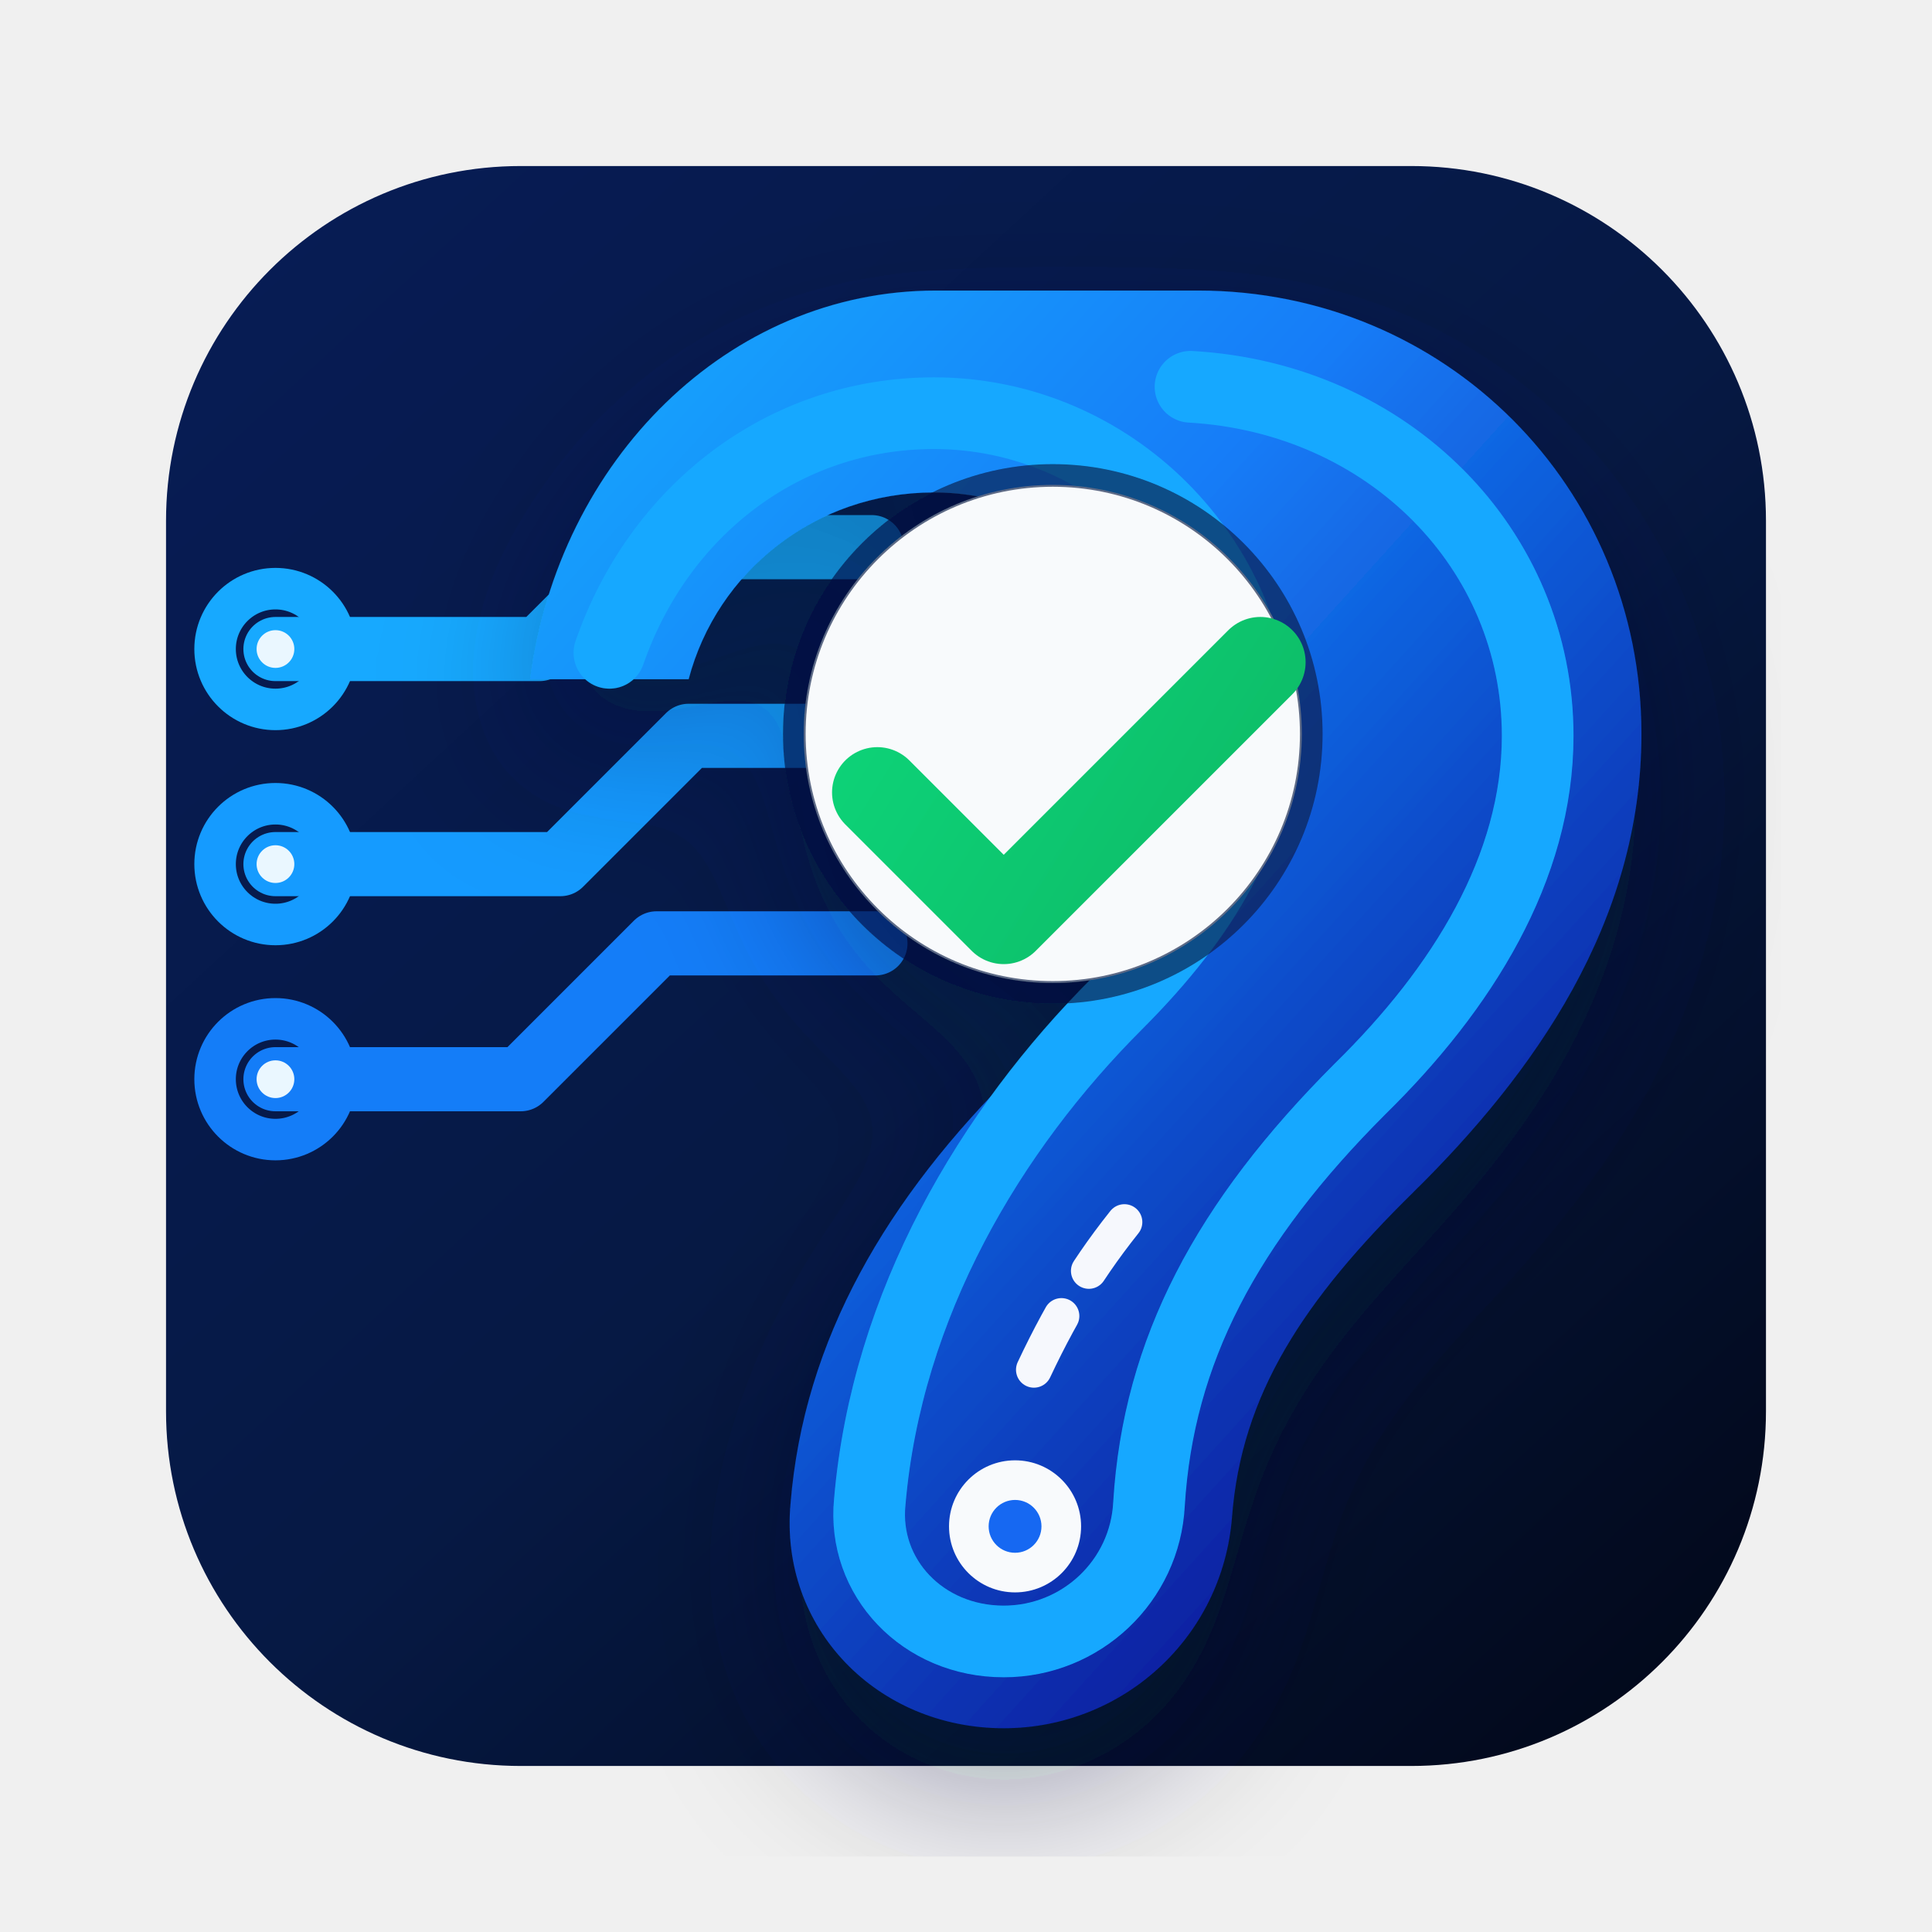
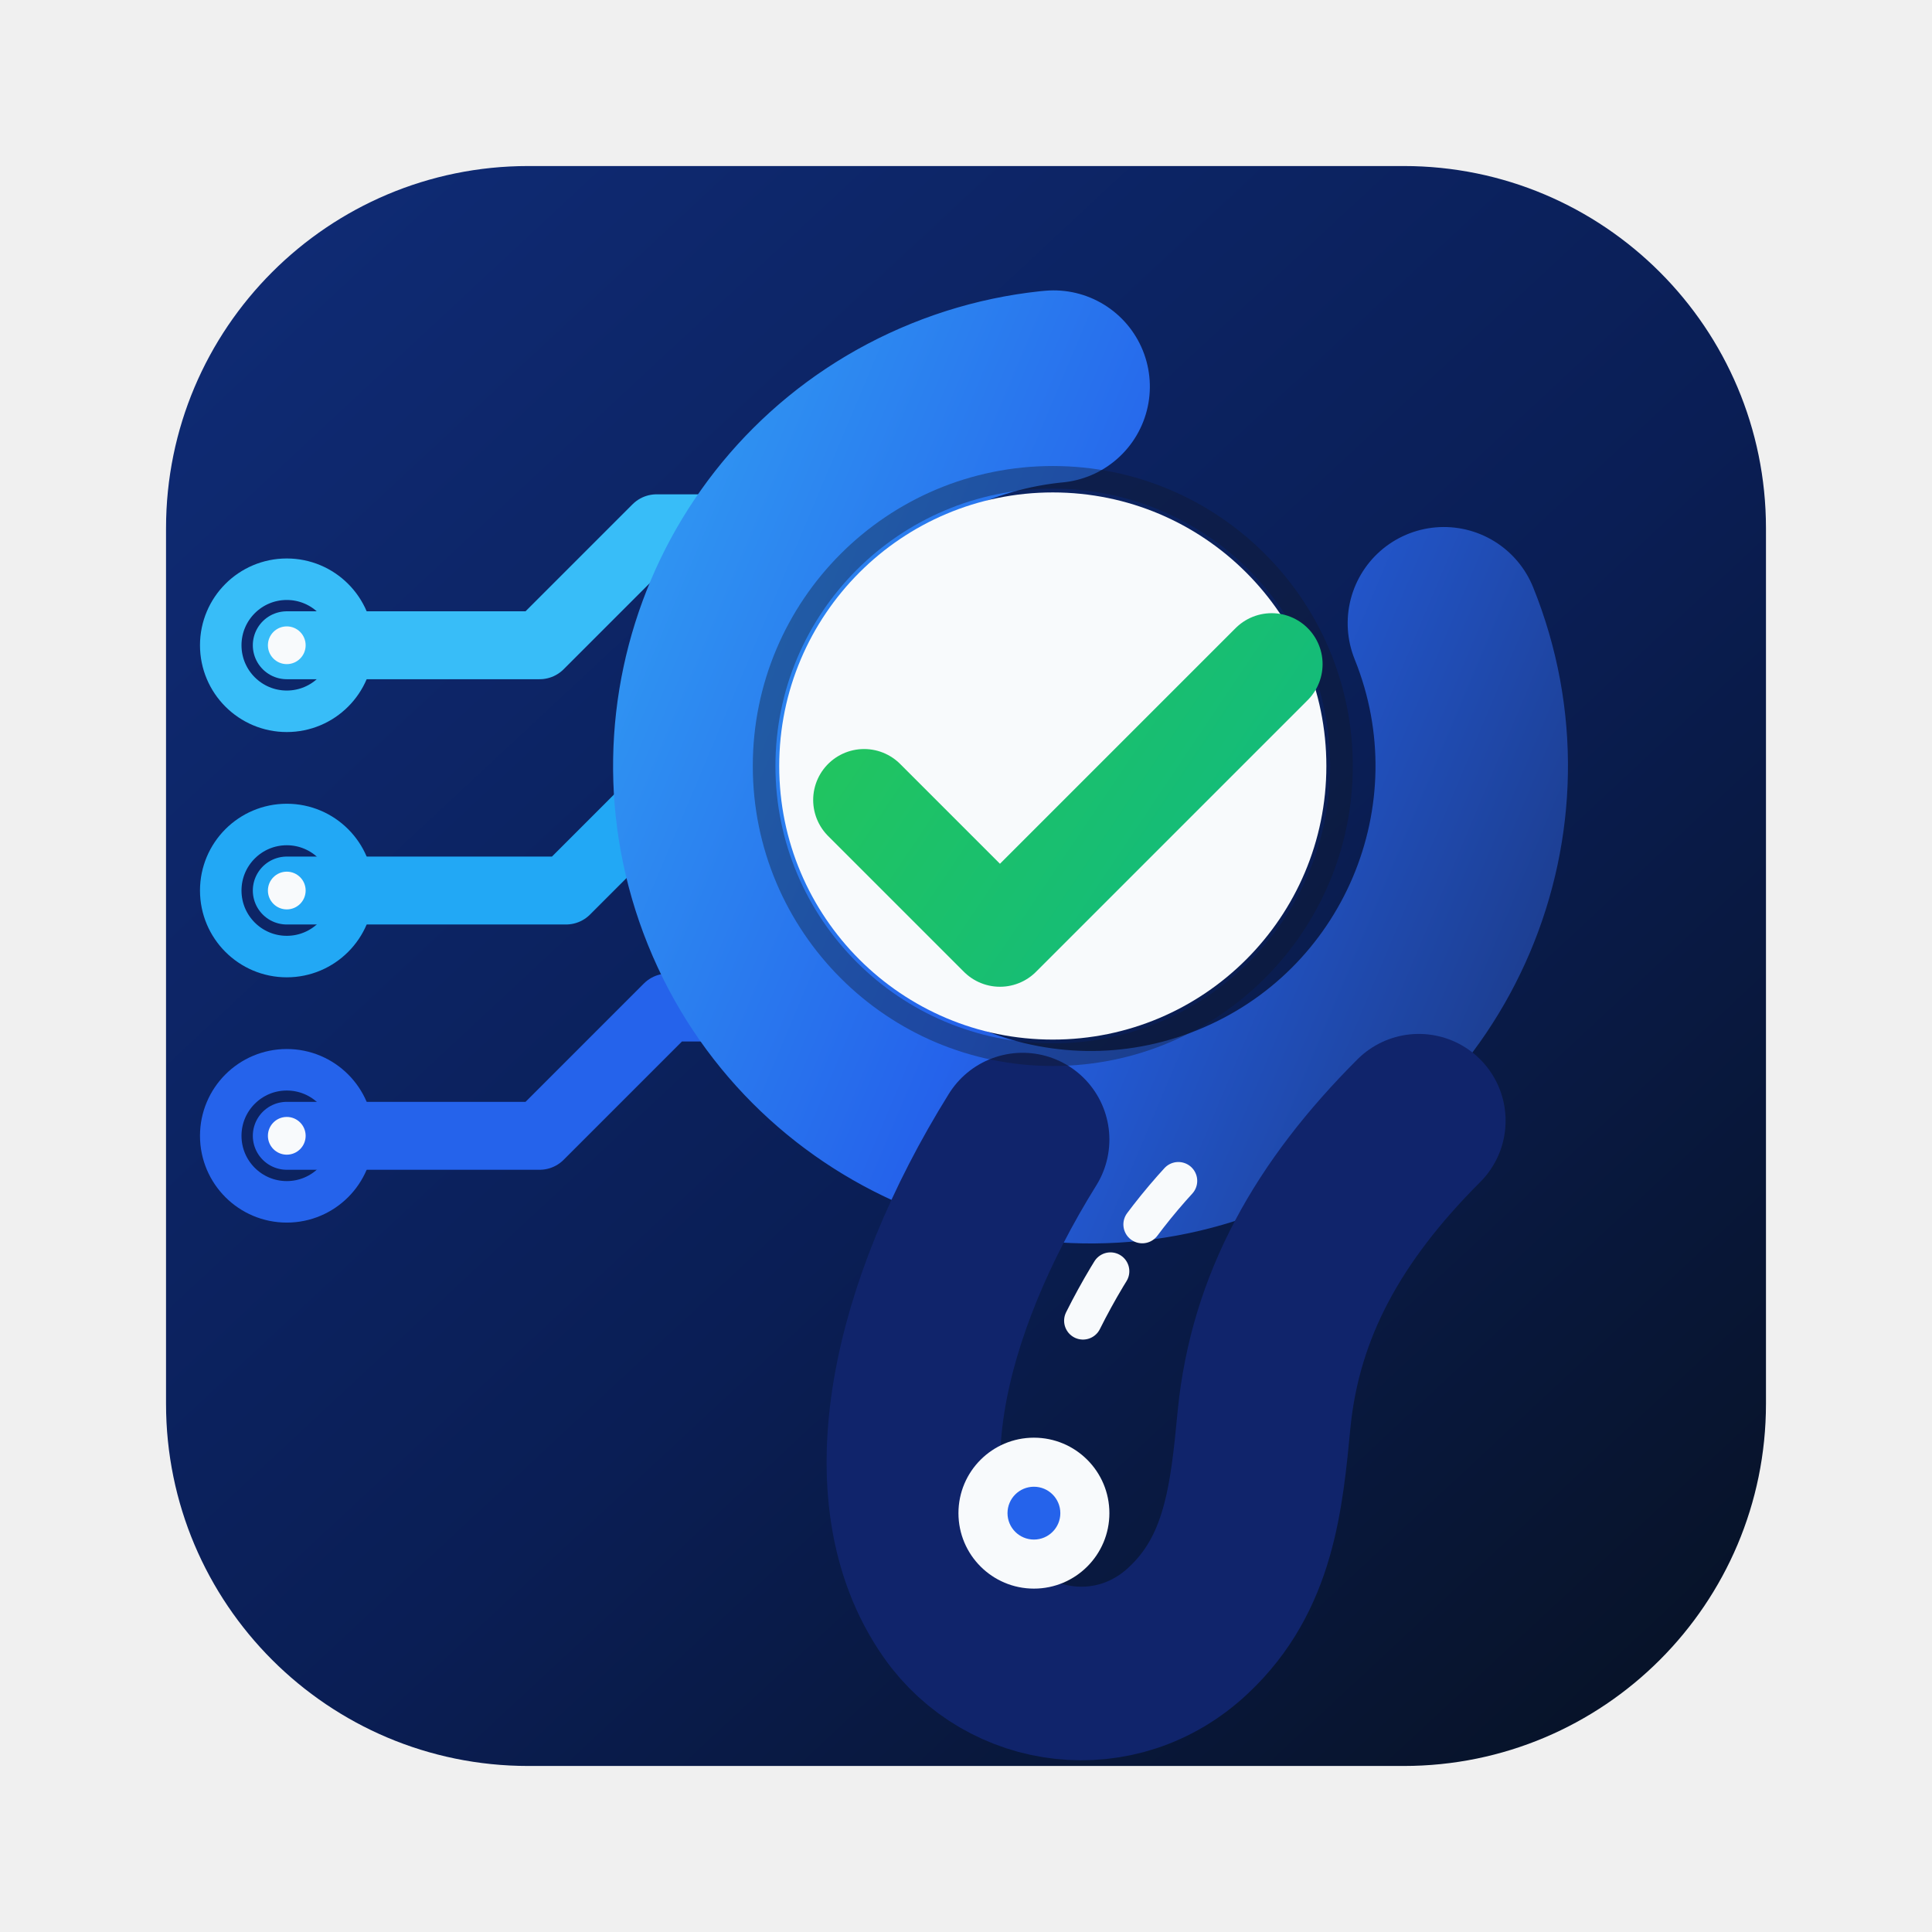
<svg xmlns="http://www.w3.org/2000/svg" width="1024" height="1024" viewBox="0 0 1024 1024" fill="none">
  <defs>
-     <linearGradient id="app-bg" x1="128" y1="96" x2="896" y2="928" gradientUnits="userSpaceOnUse">
-       <stop stop-color="#071C55" />
-       <stop offset="0.52" stop-color="#061944" />
-       <stop offset="1" stop-color="#020819" />
+     <linearGradient id="bg" x1="128" y1="104" x2="896" y2="928" gradientUnits="userSpaceOnUse">
+       <stop stop-color="#0F2B75" />
+       <stop offset="0.55" stop-color="#0A1E55" />
+       <stop offset="1" stop-color="#071225" />
    </linearGradient>
-     <linearGradient id="brand-blue" x1="118" y1="196" x2="814" y2="826" gradientUnits="userSpaceOnUse">
-       <stop stop-color="#18B8FF" />
-       <stop offset="0.45" stop-color="#147DF8" />
-       <stop offset="1" stop-color="#070B8D" />
+     <linearGradient id="blue" x1="148" y1="182" x2="790" y2="820" gradientUnits="userSpaceOnUse">
+       <stop stop-color="#38BDF8" />
+       <stop offset="0.5" stop-color="#2563EB" />
+       <stop offset="1" stop-color="#172554" />
    </linearGradient>
-     <linearGradient id="brand-green" x1="420" y1="367" x2="664" y2="520" gradientUnits="userSpaceOnUse">
-       <stop stop-color="#13D67A" />
-       <stop offset="1" stop-color="#08B966" />
+     <linearGradient id="green" x1="430" y1="382" x2="662" y2="538" gradientUnits="userSpaceOnUse">
+       <stop stop-color="#22C55E" />
+       <stop offset="1" stop-color="#10B981" />
    </linearGradient>
-     <filter id="soft-shadow" x="80" y="64" width="864" height="920" filterUnits="userSpaceOnUse" color-interpolation-filters="sRGB">
-       <feDropShadow dx="0" dy="34" stdDeviation="42" flood-color="#00133F" flood-opacity="0.34" />
-     </filter>
  </defs>
-   <rect x="88" y="88" width="848" height="848" rx="188" fill="url(#app-bg)" />
+   <rect x="88" y="88" width="848" height="848" rx="192" fill="url(#bg)" />
  <g stroke-linecap="round" stroke-linejoin="round">
-     <path d="M146 344H286L340 290H462" stroke="#17A9FF" stroke-width="34" />
-     <circle cx="146" cy="344" r="32" stroke="#17A9FF" stroke-width="22" />
-     <circle cx="146" cy="344" r="10" fill="#EAF7FF" />
-     <path d="M146 458H297L365 390H500" stroke="#159BFF" stroke-width="34" />
-     <circle cx="146" cy="458" r="32" stroke="#159BFF" stroke-width="22" />
-     <circle cx="146" cy="458" r="10" fill="#EAF7FF" />
-     <path d="M146 572H276L348 500H464" stroke="#147DF8" stroke-width="34" />
-     <circle cx="146" cy="572" r="32" stroke="#147DF8" stroke-width="22" />
-     <circle cx="146" cy="572" r="10" fill="#EAF7FF" />
+     <path d="M152 342H286L348 280H438" stroke="#38BDF8" stroke-width="36" />
+     <path d="M152 472H300L366 406H456" stroke="#22A8F5" stroke-width="36" />
+     <path d="M152 602H286L354 534H436" stroke="#2563EB" stroke-width="36" />
+     <circle cx="152" cy="342" r="35" stroke="#38BDF8" stroke-width="22" />
+     <circle cx="152" cy="472" r="35" stroke="#22A8F5" stroke-width="22" />
+     <circle cx="152" cy="602" r="35" stroke="#2563EB" stroke-width="22" />
+     <circle cx="152" cy="342" r="10" fill="#F8FAFC" />
+     <circle cx="152" cy="472" r="10" fill="#F8FAFC" />
+     <circle cx="152" cy="602" r="10" fill="#F8FAFC" />
  </g>
-   <g filter="url(#soft-shadow)">
-     <path d="M635 154C766 154 870 258 870 389C870 489 813 569 749 632C691 689 658 739 653 804C648 868 595 916 532 916C465 916 413 863 419 797C426 710 470 635 539 567C594 512 623 461 623 389C623 318 566 261 495 261C432 261 380 303 365 360H281C296 244 386 154 496 154H635Z" fill="url(#brand-blue)" />
-     <path d="M631 205C736 211 815 291 815 390C815 460 775 524 721 577C650 648 614 716 609 797C607 838 573 870 532 870C489 870 457 836 461 796C470 691 525 599 592 532C639 485 666 438 666 390C666 296 589 219 495 219C415 219 349 271 323 346" stroke="#16A8FF" stroke-width="38" stroke-linecap="round" />
-     <circle cx="558" cy="389" r="132" fill="#F8FAFC" />
-     <circle cx="558" cy="389" r="137" stroke="#061944" stroke-width="12" opacity="0.64" />
-     <path d="M465 420L532 487L668 351" stroke="url(#brand-green)" stroke-width="48" stroke-linecap="round" stroke-linejoin="round" />
-     <path d="M548 726C564 692 581 665 604 638" stroke="white" stroke-width="19" stroke-linecap="round" stroke-dasharray="32 28" opacity="0.96" />
-     <circle cx="538" cy="809" r="35" fill="#F8FAFC" />
-     <circle cx="538" cy="809" r="14" fill="#1668F2" />
-   </g>
+   <circle cx="578" cy="406" r="202" stroke="url(#blue)" stroke-width="102" stroke-linecap="round" stroke-dasharray="1010 430" transform="rotate(-22 578 406)" />
+   <path d="M542 604C486 694 464 792 506 852C534 892 592 900 630 864C662 834 666 794 670 752C676 692 704 642 752 594" stroke="#10246B" stroke-width="92" stroke-linecap="round" stroke-linejoin="round" />
+   <path d="M574 700C590 668 610 640 634 616" stroke="#F8FAFC" stroke-width="20" stroke-linecap="round" stroke-dasharray="30 30" />
+   <circle cx="548" cy="802" r="40" fill="#F8FAFC" />
+   <circle cx="548" cy="802" r="14" fill="#2563EB" />
+   <circle cx="558" cy="406" r="145" fill="#F8FAFC" />
+   <circle cx="558" cy="406" r="153" stroke="#0F172A" stroke-width="12" opacity="0.38" />
+   <path d="M458 424L530 496L674 352" stroke="url(#green)" stroke-width="54" stroke-linecap="round" stroke-linejoin="round" />
</svg>
